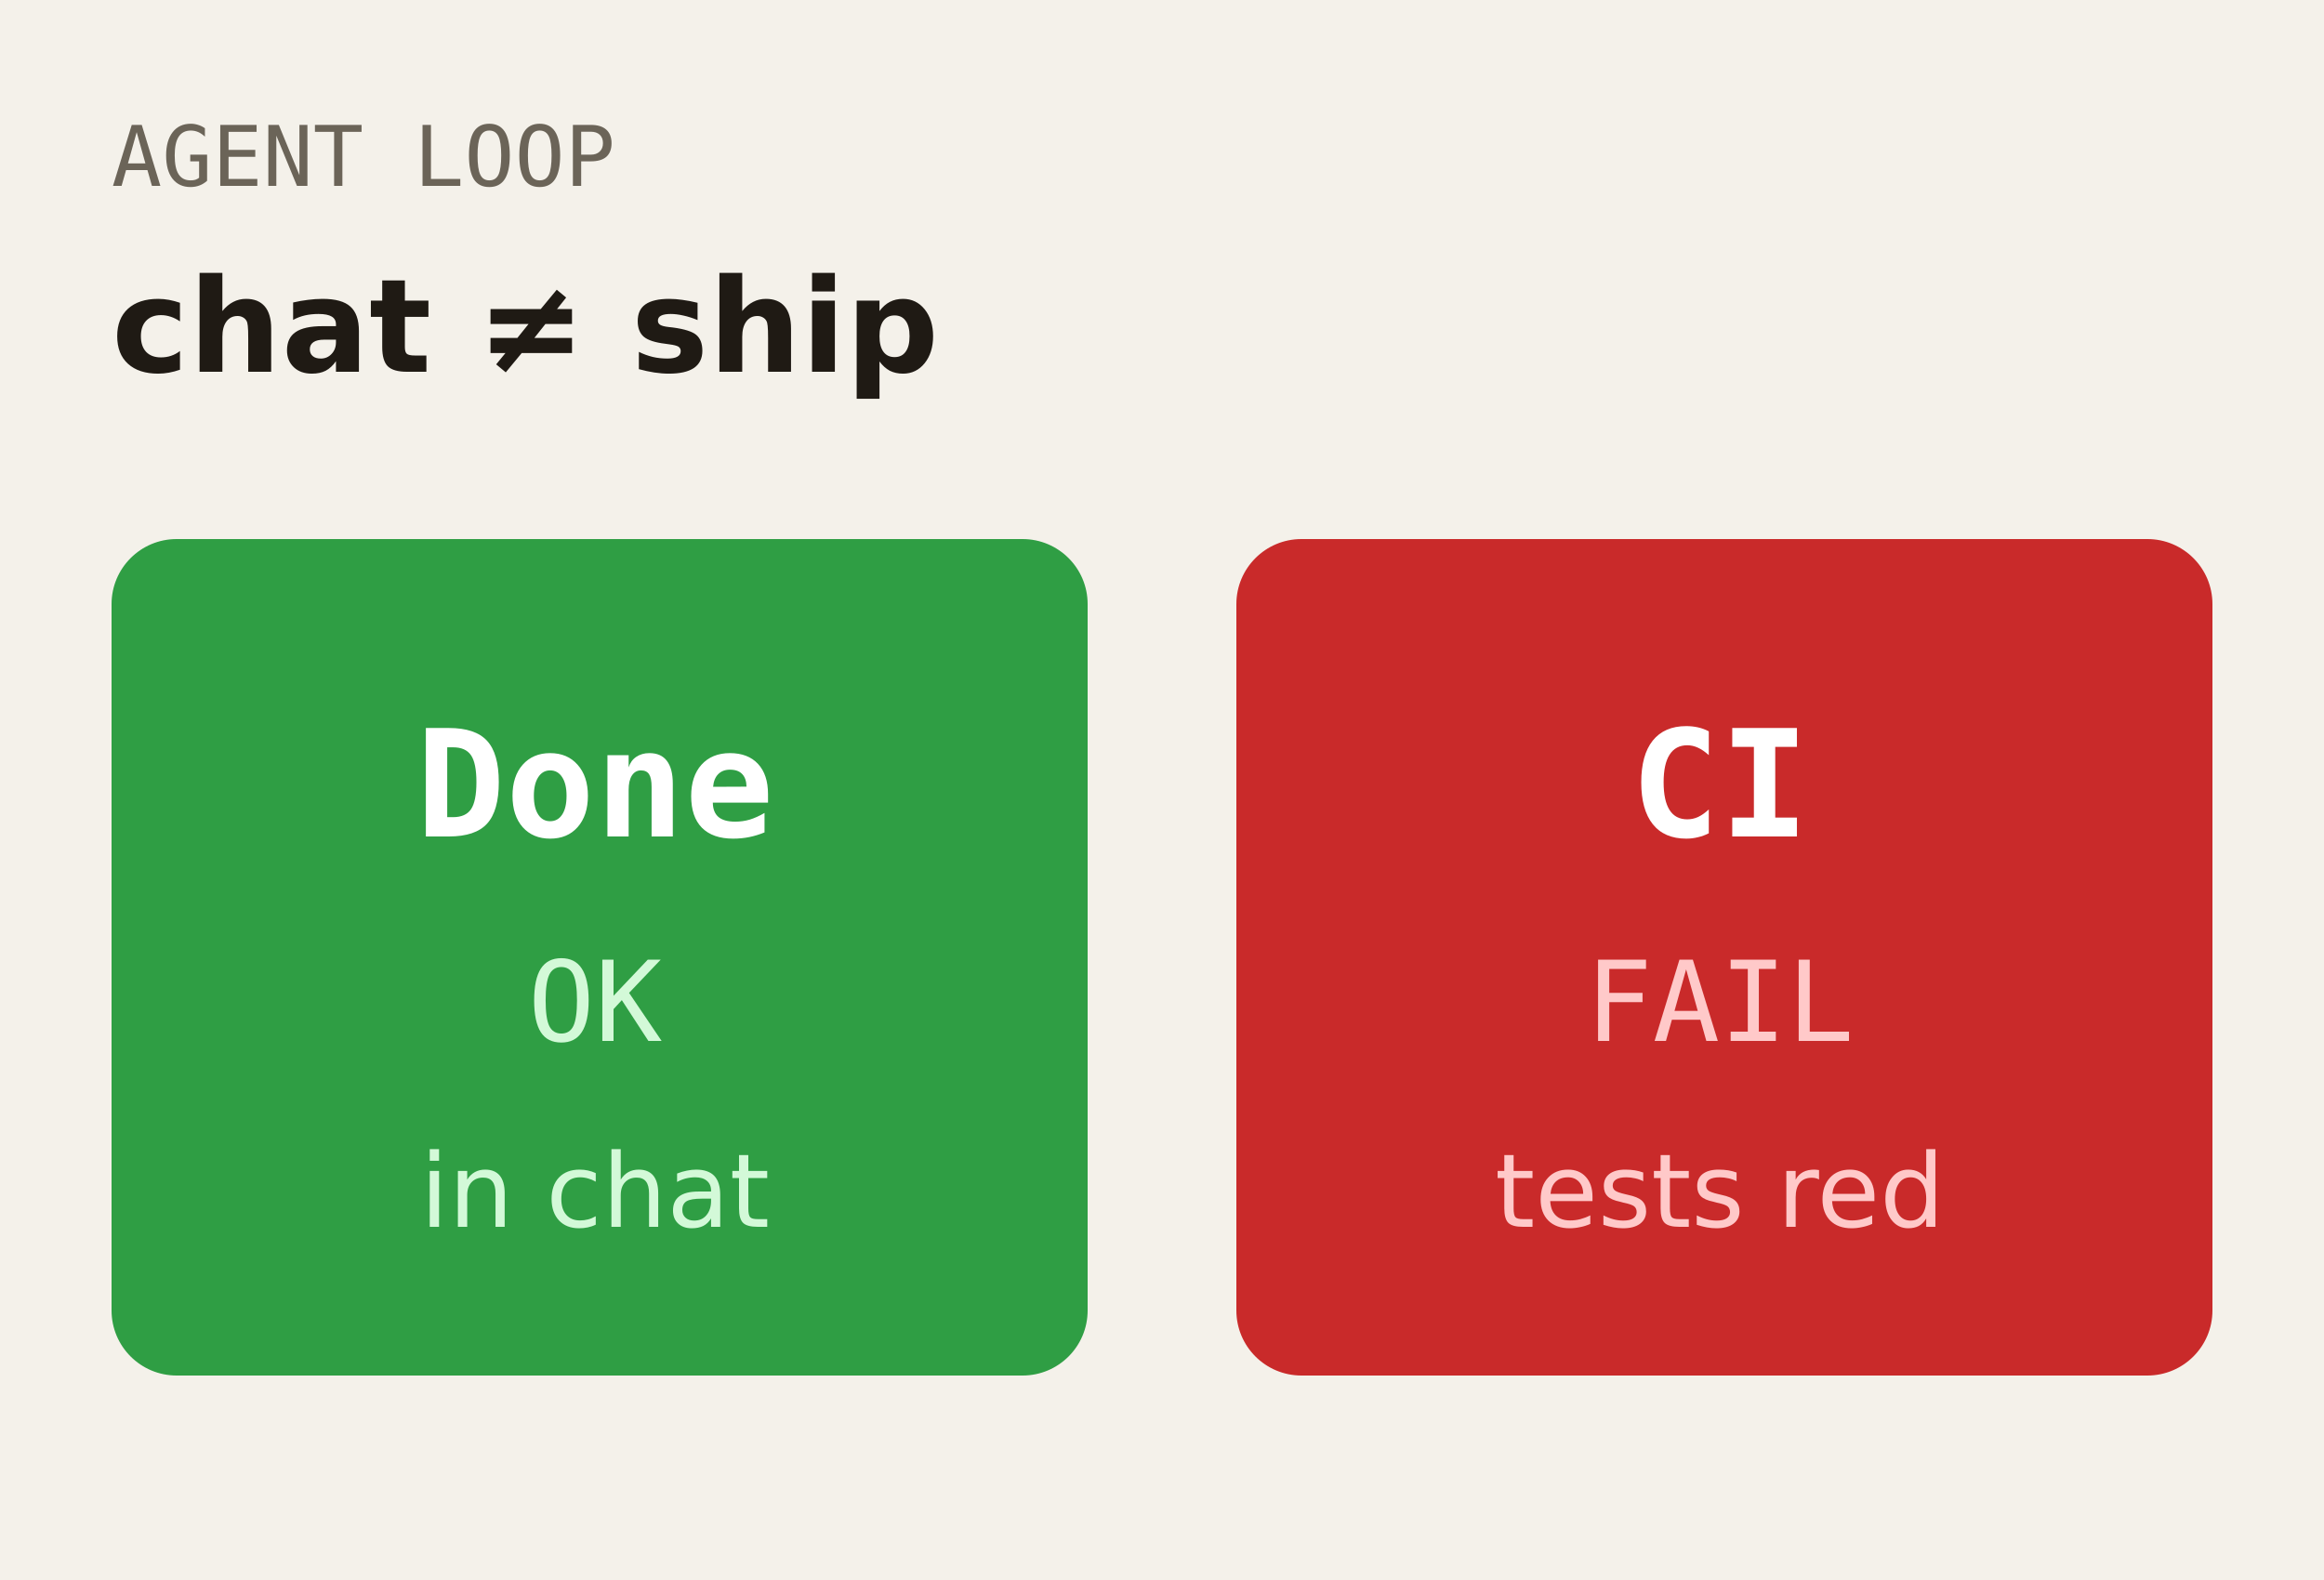
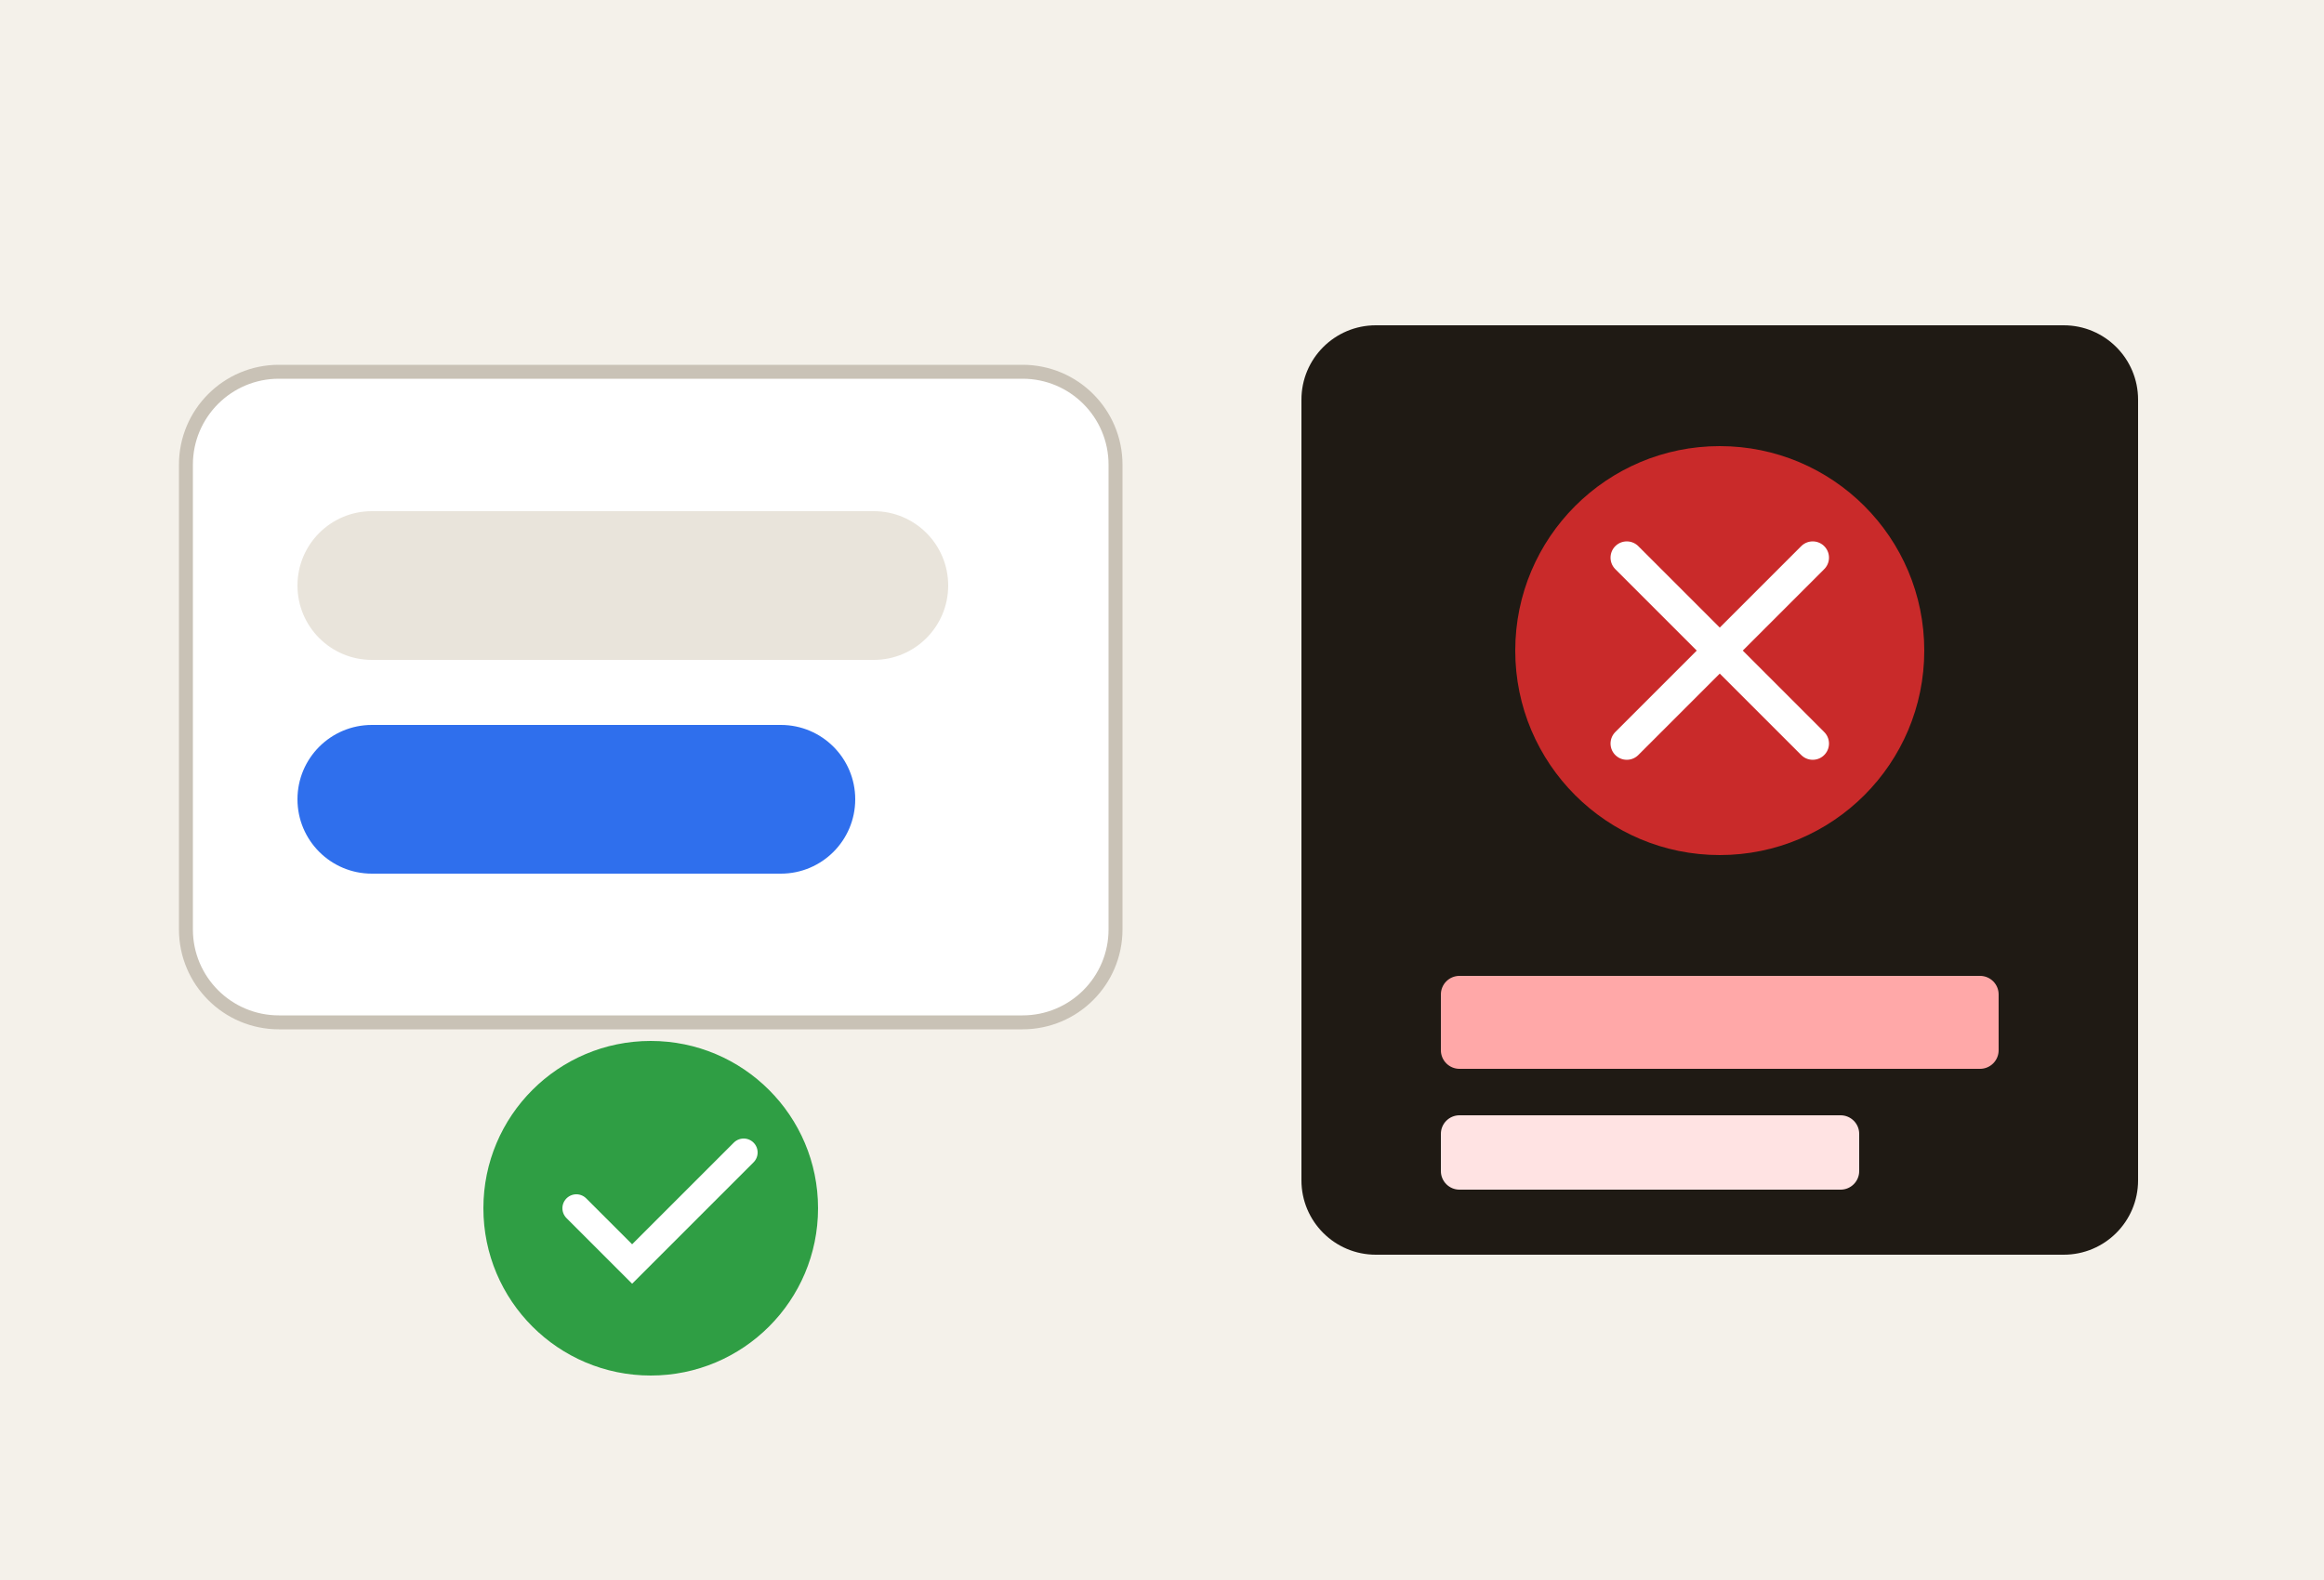
<svg xmlns="http://www.w3.org/2000/svg" width="250" height="170" viewBox="0 0 250 170">
  <rect width="250" height="170" fill="#f4f1ea" />
-   <text x="12" y="20" font-family="DejaVu Sans Mono, Menlo, monospace" font-size="9" fill="#6b6458">AGENT LOOP</text>
-   <text x="12" y="40" font-weight="700" font-family="DejaVu Sans, Helvetica, Arial, sans-serif" font-size="14" fill="#1f1a14">chat ≠ ship</text>
-   <rect x="12" y="58" width="105" height="90" rx="7" fill="#2f9e44" />
-   <text x="64" y="90" text-anchor="middle" font-weight="700" font-family="DejaVu Sans Mono, Menlo, monospace" font-size="16" fill="#fff">Done</text>
-   <text x="64" y="112" text-anchor="middle" font-family="DejaVu Sans Mono, Menlo, monospace" font-size="12" fill="#d3f9d8">OK</text>
-   <text x="64" y="132" text-anchor="middle" font-family="DejaVu Sans, Helvetica, Arial, sans-serif" font-size="11" fill="#d3f9d8">in chat</text>
-   <rect x="133" y="58" width="105" height="90" rx="7" fill="#c92a2a" />
-   <text x="185" y="90" text-anchor="middle" font-weight="700" font-family="DejaVu Sans Mono, Menlo, monospace" font-size="16" fill="#fff">CI</text>
-   <text x="185" y="112" text-anchor="middle" font-family="DejaVu Sans Mono, Menlo, monospace" font-size="12" fill="#ffc9c9">FAIL</text>
-   <text x="185" y="132" text-anchor="middle" font-family="DejaVu Sans, Helvetica, Arial, sans-serif" font-size="11" fill="#ffc9c9">tests red</text>
+   <rect x="20" y="40" width="100" height="70" rx="10" fill="#ffffff" stroke="#c9c2b6" stroke-width="1.5" />
+   <rect x="32" y="55" width="70" height="16" rx="8" fill="#e9e4db" />
+   <rect x="32" y="78" width="60" height="16" rx="8" fill="#2f6fed" />
+   <circle cx="70" cy="130" r="18" fill="#2f9e44" />
+   <path d="M62 130 l6 6 12-12" fill="none" stroke="#fff" stroke-width="3" stroke-linecap="round" />
+   <rect x="140" y="35" width="90" height="100" rx="8" fill="#1f1a14" />
+   <circle cx="185" cy="70" r="22" fill="#c92a2a" />
+   <path d="M175 60 L195 80 M195 60 L175 80" stroke="#fff" stroke-width="3.5" stroke-linecap="round" />
+   <rect x="155" y="105" width="60" height="10" rx="2" fill="#ffa8a8" />
+   <rect x="155" y="120" width="45" height="8" rx="2" fill="#ffe3e3" />
</svg>
